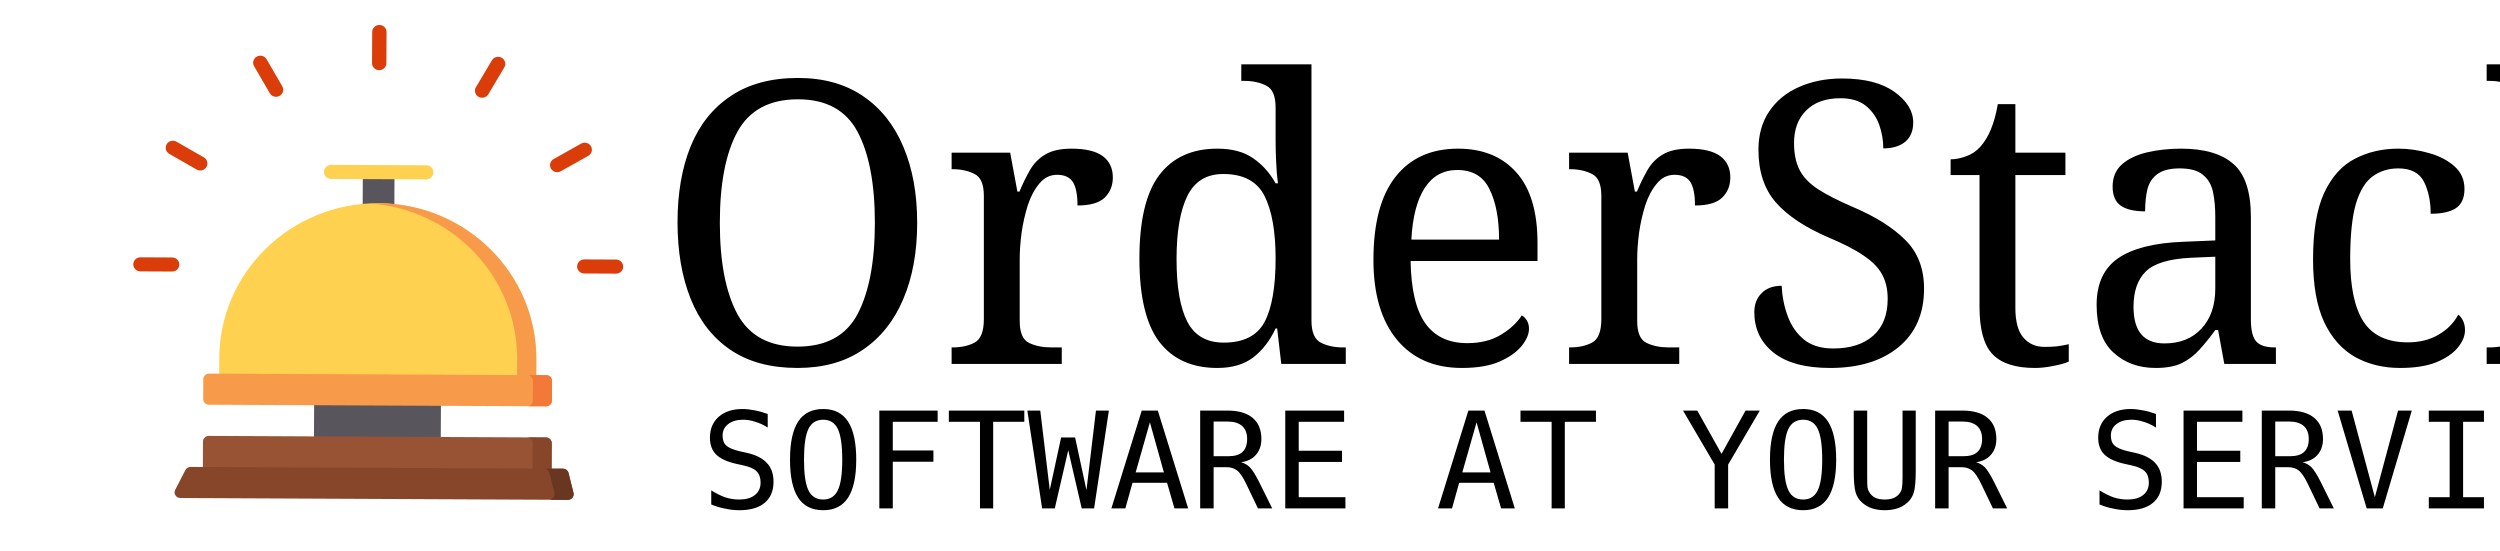
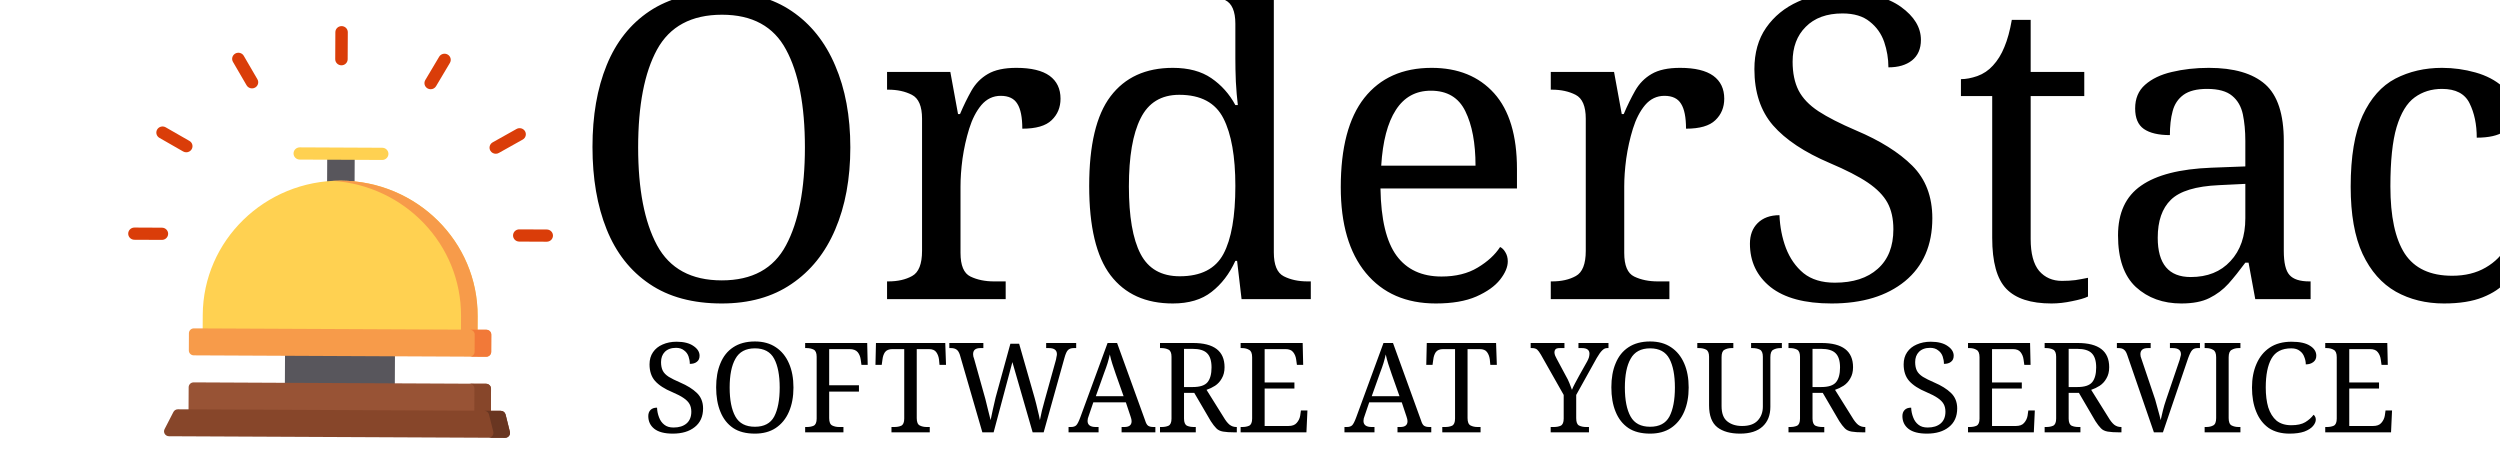
- <svg xmlns="http://www.w3.org/2000/svg" width="148.902mm" height="32.784mm" viewBox="0 0 148.902 32.784" version="1.1" id="svg8">
+ <svg xmlns="http://www.w3.org/2000/svg" width="154.777mm" height="28.694mm" viewBox="0 0 154.777 28.694" version="1.1" id="svg8">
  <defs id="defs2" />
-   <g id="layer1" transform="translate(0.2729723,-117.37)">
-     <flowRoot xml:space="preserve" id="flowRoot3713" style="font-style:normal;font-variant:normal;font-weight:normal;font-stretch:normal;font-size:96px;line-height:1.25;font-family:'Microsoft Himalaya';-inkscape-font-specification:'Microsoft Himalaya';letter-spacing:0px;word-spacing:0px;fill:#000000;fill-opacity:1;stroke:none">
-       <flowRegion id="flowRegion3715" style="font-style:normal;font-variant:normal;font-weight:normal;font-stretch:normal;font-size:96px;font-family:'Microsoft Himalaya';-inkscape-font-specification:'Microsoft Himalaya'">
-         <rect id="rect3717" width="574.286" height="74.286" x="97.143" y="253.948" style="font-style:normal;font-variant:normal;font-weight:normal;font-stretch:normal;font-size:96px;font-family:'Microsoft Himalaya';-inkscape-font-specification:'Microsoft Himalaya'" />
-       </flowRegion>
-       <flowPara id="flowPara3719" />
-     </flowRoot>
-     <flowRoot xml:space="preserve" id="flowRoot3774" style="font-style:normal;font-weight:normal;font-size:40px;line-height:1.25;font-family:sans-serif;letter-spacing:0px;word-spacing:0px;fill:#000000;fill-opacity:1;stroke:none">
-       <flowRegion id="flowRegion3776">
-         <rect id="rect3778" width="38.571" height="116.429" x="217.143" y="349.663" />
-       </flowRegion>
-       <flowPara id="flowPara3780" />
-     </flowRoot>
-     <flowRoot xml:space="preserve" id="flowRoot3782" style="font-style:normal;font-weight:normal;font-size:40px;line-height:1.25;font-family:sans-serif;letter-spacing:0px;word-spacing:0px;fill:#000000;fill-opacity:1;stroke:none">
-       <flowRegion id="flowRegion3784">
-         <rect id="rect3786" width="277.857" height="639.286" x="107.143" y="171.805" />
-       </flowRegion>
-       <flowPara id="flowPara3788" />
-     </flowRoot>
-     <flowRoot xml:space="preserve" id="flowRoot3957" style="font-style:normal;font-weight:normal;font-size:40px;line-height:1.25;font-family:sans-serif;letter-spacing:0px;word-spacing:0px;fill:#000000;fill-opacity:1;stroke:none" transform="matrix(0.2645833,0,0,0.2645833,0,87)">
-       <flowRegion id="flowRegion3959">
-         <rect id="rect3961" width="760" height="220" x="70" y="33.701" />
-       </flowRegion>
-       <flowPara id="flowPara3963" />
-     </flowRoot>
-     <text xml:space="preserve" style="font-style:normal;font-variant:normal;font-weight:normal;font-stretch:normal;font-size:23.089px;line-height:1.25;font-family:Garamond;-inkscape-font-specification:Garamond;letter-spacing:0px;word-spacing:0px;fill:#000000;fill-opacity:1;stroke:none;stroke-width:0.241" x="39.466" y="136.724" id="text3723-9" transform="scale(0.9833082,1.016975)">
-       <tspan id="tspan3721-3" x="39.466" y="136.724" style="font-style:normal;font-variant:normal;font-weight:normal;font-stretch:normal;font-size:23.089px;font-family:Garamond;-inkscape-font-specification:Garamond;stroke-width:0.241">OrderStack</tspan>
-     </text>
-     <text xml:space="preserve" style="font-style:normal;font-weight:normal;font-size:10.953px;line-height:1.25;font-family:sans-serif;letter-spacing:0px;word-spacing:0px;fill:#000000;fill-opacity:1;stroke:none;stroke-width:0.274" x="41.223" y="148.502" id="text3792-5" transform="scale(1.005782,0.9942516)">
-       <tspan id="tspan3790-2" x="41.223" y="148.502" style="font-style:normal;font-variant:normal;font-weight:normal;font-stretch:normal;font-size:8.032px;font-family:NSimSun;-inkscape-font-specification:NSimSun;stroke-width:0.274">SOFTWARE AT YOUR SERVICE</tspan>
-     </text>
-     <g id="g3851-4" transform="matrix(0.05699242,2.6946666e-4,-2.744501e-4,0.05595758,7.735821,118.5781)">
-       <rect x="189.73" y="399.24" style="fill:#58565c" width="132.53" height="52.35" data-original="#58565C" id="rect3847-4" />
-       <rect x="239.43" y="160.351" style="fill:#58565c" width="33.13" height="51.4" data-original="#58565C" id="rect3849-5" />
+   <g id="layer1" transform="translate(-40.13514,-122.0107)">
+     <g transform="translate(-21.57998,9.799933)" id="layer1-4">
+       <flowRoot style="font-style:normal;font-variant:normal;font-weight:normal;font-stretch:normal;font-size:96px;line-height:1.25;font-family:'Microsoft Himalaya';-inkscape-font-specification:'Microsoft Himalaya';letter-spacing:0px;word-spacing:0px;fill:#000000;fill-opacity:1;stroke:none" id="flowRoot3713" xml:space="preserve">
+         <flowRegion style="font-style:normal;font-variant:normal;font-weight:normal;font-stretch:normal;font-size:96px;font-family:'Microsoft Himalaya';-inkscape-font-specification:'Microsoft Himalaya'" id="flowRegion3715">
+           <rect style="font-style:normal;font-variant:normal;font-weight:normal;font-stretch:normal;font-size:96px;font-family:'Microsoft Himalaya';-inkscape-font-specification:'Microsoft Himalaya'" y="253.948" x="97.143" height="74.286" width="574.286" id="rect3717" />
+         </flowRegion>
+         <flowPara id="flowPara3719" />
+       </flowRoot>
+       <flowRoot style="font-style:normal;font-weight:normal;font-size:40px;line-height:1.25;font-family:sans-serif;letter-spacing:0px;word-spacing:0px;fill:#000000;fill-opacity:1;stroke:none" id="flowRoot3774" xml:space="preserve">
+         <flowRegion id="flowRegion3776">
+           <rect y="349.663" x="217.143" height="116.429" width="38.571" id="rect3778" />
+         </flowRegion>
+         <flowPara id="flowPara3780" />
+       </flowRoot>
+       <flowRoot style="font-style:normal;font-weight:normal;font-size:40px;line-height:1.25;font-family:sans-serif;letter-spacing:0px;word-spacing:0px;fill:#000000;fill-opacity:1;stroke:none" id="flowRoot3782" xml:space="preserve">
+         <flowRegion id="flowRegion3784">
+           <rect y="171.805" x="107.143" height="639.286" width="277.857" id="rect3786" />
+         </flowRegion>
+         <flowPara id="flowPara3788" />
+       </flowRoot>
+       <flowRoot transform="matrix(0.2645833,0,0,0.2645833,0,87)" style="font-style:normal;font-weight:normal;font-size:40px;line-height:1.25;font-family:sans-serif;letter-spacing:0px;word-spacing:0px;fill:#000000;fill-opacity:1;stroke:none" id="flowRoot3957" xml:space="preserve">
+         <flowRegion id="flowRegion3959">
+           <rect y="33.701" x="70" height="220" width="760" id="rect3961" />
+         </flowRegion>
+         <flowPara id="flowPara3963" />
+       </flowRoot>
+       <text transform="scale(0.9833082,1.016975)" id="text3723-9" y="128.543" x="98.629" style="font-style:normal;font-variant:normal;font-weight:normal;font-stretch:normal;font-size:25.796px;line-height:1.25;font-family:Garamond;-inkscape-font-specification:Garamond;letter-spacing:0px;word-spacing:0px;fill:#000000;fill-opacity:1;stroke:none;stroke-width:0.269" xml:space="preserve">
+         <tspan style="font-style:normal;font-variant:normal;font-weight:normal;font-stretch:normal;font-size:25.796px;font-family:Garamond;-inkscape-font-specification:Garamond;stroke-width:0.269" y="128.543" x="98.629" id="tspan3721-3">OrderStack</tspan>
+       </text>
+       <text transform="scale(0.9913606,1.008715)" id="text3792-5" y="137.775" x="102.363" style="font-style:normal;font-variant:normal;font-weight:normal;font-stretch:normal;font-size:10.472px;line-height:1.25;font-family:Garamond;-inkscape-font-specification:Garamond;letter-spacing:0px;word-spacing:0px;fill:#000000;fill-opacity:1;stroke:none;stroke-width:0.262" xml:space="preserve">
+         <tspan style="font-style:normal;font-variant:normal;font-weight:normal;font-stretch:normal;font-size:7.68px;font-family:Garamond;-inkscape-font-specification:Garamond;stroke-width:0.262" y="137.775" x="102.363" id="tspan3790-2">SOFTWARE AT YOUR SERVICE</tspan>
+       </text>
+       <g transform="matrix(0.05136183,2.4284459e-4,-2.4733569e-4,0.05042923,69.71688,113.5759)" id="g3851-4">
+         <rect id="rect3847-4" data-original="#58565C" height="52.35" width="132.53" style="fill:#58565c" y="399.24" x="189.73" />
+         <rect id="rect3849-5" data-original="#58565C" height="51.4" width="33.13" style="fill:#58565c" y="160.351" x="239.43" />
+       </g>
+       <path id="path3853-6" data-original="#FFD151" d="m 85.38,121.358 -5.105,-0.024 c -0.213,-7.8e-4 -0.386,0.167 -0.387,0.376 -9.91e-4,0.209 0.171,0.379 0.383,0.38 l 5.105,0.024 c 0.213,7.9e-4 0.386,-0.167 0.387,-0.376 9.92e-4,-0.209 -0.171,-0.379 -0.383,-0.38 z" style="fill:#ffd151;stroke-width:0.051" />
+       <g transform="matrix(0.05136183,2.4284459e-4,-2.4733569e-4,0.05042923,69.71688,113.5759)" id="g3869-2">
+         <path id="path3855-3" data-old_color="#D83D09" class="active-path" data-original="#B6E3EE" d="m 255.999,3.75 c -4.142,0 -7.5,3.357 -7.5,7.5 v 33.132 c 0,4.143 3.358,7.5 7.5,7.5 4.142,0 7.5,-3.357 7.5,-7.5 V 11.249 c 0,-4.141 -3.358,-7.499 -7.5,-7.499 z" style="fill:#da3d09" />
+         <path id="path3857-4" data-old_color="#D83D09" class="active-path" data-original="#B6E3EE" d="m 138.245,40.792 c -2.071,-3.588 -6.659,-4.815 -10.245,-2.745 -3.587,2.071 -4.816,6.658 -2.745,10.245 l 16.566,28.693 c 1.389,2.406 3.91,3.751 6.502,3.751 1.272,0 2.562,-0.324 3.743,-1.006 3.587,-2.071 4.816,-6.658 2.745,-10.245 z" style="fill:#da3d09" />
+         <path id="path3859-7" data-old_color="#D83D09" class="active-path" data-original="#B6E3EE" d="M 73.236,145.571 44.543,129.005 c -3.588,-2.071 -8.174,-0.843 -10.245,2.745 -2.071,3.587 -0.842,8.174 2.745,10.245 l 28.693,16.566 c 1.181,0.682 2.471,1.006 3.743,1.006 2.592,0 5.113,-1.345 6.502,-3.751 2.071,-3.587 0.842,-8.174 -2.745,-10.245 z" style="fill:#da3d09" />
+         <path id="path3861-2" data-old_color="#D83D09" class="active-path" data-original="#B6E3EE" d="M 40.632,252.249 H 7.5 c -4.142,0 -7.5,3.357 -7.5,7.5 0,4.143 3.358,7.5 7.5,7.5 h 33.132 c 4.142,0 7.5,-3.357 7.5,-7.5 0,-4.142 -3.358,-7.5 -7.5,-7.5 z" style="fill:#da3d09" />
+         <path id="path3863-8" data-old_color="#D83D09" class="active-path" data-original="#B6E3EE" d="m 504.499,252.249 h -33.132 c -4.142,0 -7.5,3.357 -7.5,7.5 0,4.143 3.358,7.5 7.5,7.5 h 33.132 c 4.142,0 7.5,-3.357 7.5,-7.5 0,-4.142 -3.358,-7.5 -7.5,-7.5 z" style="fill:#da3d09" />
+         <path id="path3865-7" data-old_color="#D83D09" class="active-path" data-original="#B6E3EE" d="m 477.701,131.749 c -2.071,-3.588 -6.658,-4.815 -10.245,-2.745 l -28.693,16.566 c -3.587,2.071 -4.816,6.658 -2.745,10.245 1.389,2.406 3.91,3.751 6.502,3.751 1.272,0 2.562,-0.324 3.743,-1.006 l 28.693,-16.566 c 3.587,-2.071 4.816,-6.658 2.745,-10.245 z" style="fill:#da3d09" />
+         <path id="path3867-3" data-old_color="#D83D09" class="active-path" data-original="#B6E3EE" d="m 383.999,38.047 c -3.587,-2.07 -8.174,-0.843 -10.245,2.745 l -16.566,28.693 c -2.071,3.587 -0.842,8.174 2.745,10.245 1.181,0.682 2.471,1.006 3.743,1.006 2.592,0 5.113,-1.345 6.502,-3.751 l 16.566,-28.693 c 2.071,-3.588 0.842,-8.174 -2.745,-10.245 z" style="fill:#da3d09" />
+       </g>
+       <path id="path3871-8" data-original="#FFD151" d="m 74.261,132.979 0.006,-1.27 c 0.023,-4.614 3.851,-8.336 8.55,-8.314 4.699,0.022 8.491,3.781 8.468,8.395 l -0.006,1.27 z" style="fill:#ffd151;stroke-width:0.051" />
+       <g transform="matrix(0.05136183,2.4284459e-4,-2.4733569e-4,0.05042923,69.71688,113.5759)" id="g3877-0">
+         <path id="path3873-3" data-original="#F79B4A" d="m 255.998,193.482 c -3.359,0 -6.691,0.112 -10,0.309 86.837,5.172 155.666,77.221 155.666,165.357 v 25.18 h 20 v -25.18 c 0,-91.494 -74.171,-165.666 -165.666,-165.666 z" style="fill:#f79b4a" />
+         <path id="path3875-5" data-original="#F79B4A" d="m 73.766,402.809 v -21.136 c 0,-3.314 2.686,-6 6,-6 h 352.467 c 3.314,0 6,2.686 6,6 v 21.136 c 0,3.314 -2.686,6 -6,6 H 79.766 c -3.314,0 -6,-2.687 -6,-6 z" style="fill:#f79b4a" />
+       </g>
+       <path id="path3879-4" data-original="#F27938" d="m 91.824,132.626 -1.027,-0.005 c 0.17,7.8e-4 0.308,0.137 0.307,0.304 l -0.005,1.066 c -8.4e-4,0.167 -0.139,0.302 -0.31,0.301 l 1.027,0.005 c 0.17,7.8e-4 0.309,-0.134 0.31,-0.301 l 0.005,-1.066 c 8.4e-4,-0.167 -0.137,-0.303 -0.307,-0.304 z" style="fill:#f27938;stroke-width:0.051" />
+       <path id="path3881-8" data-original="#985335" d="m 73.386,137.989 0.009,-1.804 c 7.96e-4,-0.167 0.139,-0.302 0.31,-0.301 l 18.103,0.086 c 0.17,7.9e-4 0.308,0.137 0.307,0.304 l -0.009,1.804 z" style="fill:#985335;stroke-width:0.051" />
+       <g transform="matrix(0.05136183,2.4284459e-4,-2.4733569e-4,0.05042923,69.71688,113.5759)" id="g3887-2">
+         <path id="path3883-1" data-original="#87462A" d="m 432.233,441.981 h -20 c 3.314,0 6,2.686 6,6 v 35.768 h 20 v -35.768 c 0,-3.314 -2.687,-6 -6,-6 z" style="fill:#87462a" />
+         <path id="path3885-7" data-original="#87462A" d="M 450.114,475.117 H 60.908 c -2.273,0 -4.35,1.284 -5.367,3.317 l -10.566,21.132 c -1.995,3.989 0.906,8.683 5.367,8.683 h 405.056 c 3.903,0 6.768,-3.668 5.821,-7.455 l -5.283,-21.132 c -0.669,-2.671 -3.069,-4.545 -5.822,-4.545 z" style="fill:#87462a" />
+       </g>
+       <path id="path3889-2" class="" data-original="#693621" d="m 93.282,138.943 -0.266,-1.067 c -0.034,-0.135 -0.156,-0.23 -0.298,-0.231 l -1.027,-0.005 c 0.141,6.2e-4 0.264,0.096 0.298,0.231 l 0.266,1.067 c 0.048,0.191 -0.1,0.375 -0.301,0.375 l 1.027,0.005 c 0.2,7.8e-4 0.348,-0.183 0.301,-0.375 z" style="fill:#693621;stroke-width:0.051" />
+       <flowRoot transform="matrix(0.2645833,0,0,0.2645833,0,87)" style="font-style:normal;font-weight:normal;font-size:40px;line-height:1.25;font-family:sans-serif;letter-spacing:0px;word-spacing:0px;fill:#000000;fill-opacity:1;stroke:none" id="flowRoot4055" xml:space="preserve">
+         <flowRegion id="flowRegion4057">
+           <rect y="53.701" x="70" height="210" width="720" id="rect4059" />
+         </flowRegion>
+         <flowPara id="flowPara4061" />
+       </flowRoot>
+       <flowRoot transform="matrix(0.2645833,0,0,0.2645833,0,87)" style="font-style:normal;font-weight:normal;font-size:40px;line-height:1.25;font-family:sans-serif;letter-spacing:0px;word-spacing:0px;fill:#000000;fill-opacity:1;stroke:none" id="flowRoot4962" xml:space="preserve">
+         <flowRegion id="flowRegion4964">
+           <rect y="93.701" x="20" height="150" width="720" id="rect4966" />
+         </flowRegion>
+         <flowPara id="flowPara4968" />
+       </flowRoot>
+       <flowRoot transform="matrix(0.2645833,0,0,0.2645833,0,87)" style="font-style:normal;font-weight:normal;font-size:40px;line-height:1.25;font-family:sans-serif;letter-spacing:0px;word-spacing:0px;fill:#000000;fill-opacity:1;stroke:none" id="flowRoot4970" xml:space="preserve">
+         <flowRegion id="flowRegion4972">
+           <rect y="23.701" x="-70" height="220" width="820" id="rect4974" />
+         </flowRegion>
+         <flowPara id="flowPara4976" />
+       </flowRoot>
+       <flowRoot xml:space="preserve" id="flowRoot125" style="font-style:normal;font-weight:normal;font-size:40px;line-height:1.25;font-family:sans-serif;letter-spacing:0px;word-spacing:0px;fill:#000000;fill-opacity:1;stroke:none" transform="matrix(0.2645833,0,0,0.2645833,21.57998,-9.799933)">
+         <flowRegion id="flowRegion127">
+           <rect id="rect129" width="191.429" height="107.857" x="470.714" y="570.377" />
+         </flowRegion>
+         <flowPara id="flowPara131" />
+       </flowRoot>
    </g>
-     <path style="fill:#ffd151;stroke-width:0.056" d="m 25.116,127.214 -5.665,-0.027 c -0.236,-8.7e-4 -0.428,0.186 -0.43,0.418 -0.001,0.232 0.189,0.421 0.425,0.422 l 5.665,0.027 c 0.236,8.7e-4 0.428,-0.186 0.43,-0.418 0.001,-0.232 -0.189,-0.421 -0.425,-0.422 z" data-original="#FFD151" id="path3853-6" />
-     <g id="g3869-2" transform="matrix(0.05699242,2.6946666e-4,-2.744501e-4,0.05595758,7.735821,118.5781)">
-       <path style="fill:#da3d09" d="m 255.999,3.75 c -4.142,0 -7.5,3.357 -7.5,7.5 v 33.132 c 0,4.143 3.358,7.5 7.5,7.5 4.142,0 7.5,-3.357 7.5,-7.5 V 11.249 c 0,-4.141 -3.358,-7.499 -7.5,-7.499 z" data-original="#B6E3EE" class="active-path" data-old_color="#D83D09" id="path3855-3" />
-       <path style="fill:#da3d09" d="m 138.245,40.792 c -2.071,-3.588 -6.659,-4.815 -10.245,-2.745 -3.587,2.071 -4.816,6.658 -2.745,10.245 l 16.566,28.693 c 1.389,2.406 3.91,3.751 6.502,3.751 1.272,0 2.562,-0.324 3.743,-1.006 3.587,-2.071 4.816,-6.658 2.745,-10.245 z" data-original="#B6E3EE" class="active-path" data-old_color="#D83D09" id="path3857-4" />
-       <path style="fill:#da3d09" d="M 73.236,145.571 44.543,129.005 c -3.588,-2.071 -8.174,-0.843 -10.245,2.745 -2.071,3.587 -0.842,8.174 2.745,10.245 l 28.693,16.566 c 1.181,0.682 2.471,1.006 3.743,1.006 2.592,0 5.113,-1.345 6.502,-3.751 2.071,-3.587 0.842,-8.174 -2.745,-10.245 z" data-original="#B6E3EE" class="active-path" data-old_color="#D83D09" id="path3859-7" />
-       <path style="fill:#da3d09" d="M 40.632,252.249 H 7.5 c -4.142,0 -7.5,3.357 -7.5,7.5 0,4.143 3.358,7.5 7.5,7.5 h 33.132 c 4.142,0 7.5,-3.357 7.5,-7.5 0,-4.142 -3.358,-7.5 -7.5,-7.5 z" data-original="#B6E3EE" class="active-path" data-old_color="#D83D09" id="path3861-2" />
-       <path style="fill:#da3d09" d="m 504.499,252.249 h -33.132 c -4.142,0 -7.5,3.357 -7.5,7.5 0,4.143 3.358,7.5 7.5,7.5 h 33.132 c 4.142,0 7.5,-3.357 7.5,-7.5 0,-4.142 -3.358,-7.5 -7.5,-7.5 z" data-original="#B6E3EE" class="active-path" data-old_color="#D83D09" id="path3863-8" />
-       <path style="fill:#da3d09" d="m 477.701,131.749 c -2.071,-3.588 -6.658,-4.815 -10.245,-2.745 l -28.693,16.566 c -3.587,2.071 -4.816,6.658 -2.745,10.245 1.389,2.406 3.91,3.751 6.502,3.751 1.272,0 2.562,-0.324 3.743,-1.006 l 28.693,-16.566 c 3.587,-2.071 4.816,-6.658 2.745,-10.245 z" data-original="#B6E3EE" class="active-path" data-old_color="#D83D09" id="path3865-7" />
-       <path style="fill:#da3d09" d="m 383.999,38.047 c -3.587,-2.07 -8.174,-0.843 -10.245,2.745 l -16.566,28.693 c -2.071,3.587 -0.842,8.174 2.745,10.245 1.181,0.682 2.471,1.006 3.743,1.006 2.592,0 5.113,-1.345 6.502,-3.751 l 16.566,-28.693 c 2.071,-3.588 0.842,-8.174 -2.745,-10.245 z" data-original="#B6E3EE" class="active-path" data-old_color="#D83D09" id="path3867-3" />
-     </g>
-     <path style="fill:#ffd151;stroke-width:0.056" d="m 12.779,140.108 0.007,-1.409 c 0.025,-5.12 4.273,-9.25 9.487,-9.226 5.215,0.025 9.421,4.195 9.396,9.315 l -0.007,1.409 z" data-original="#FFD151" id="path3871-8" />
-     <g id="g3877-0" transform="matrix(0.05699242,2.6946666e-4,-2.744501e-4,0.05595758,7.735821,118.5781)">
-       <path style="fill:#f79b4a" d="m 255.998,193.482 c -3.359,0 -6.691,0.112 -10,0.309 86.837,5.172 155.666,77.221 155.666,165.357 v 25.18 h 20 v -25.18 c 0,-91.494 -74.171,-165.666 -165.666,-165.666 z" data-original="#F79B4A" id="path3873-3" />
-       <path style="fill:#f79b4a" d="m 73.766,402.809 v -21.136 c 0,-3.314 2.686,-6 6,-6 h 352.467 c 3.314,0 6,2.686 6,6 v 21.136 c 0,3.314 -2.686,6 -6,6 H 79.766 c -3.314,0 -6,-2.687 -6,-6 z" data-original="#F79B4A" id="path3875-5" />
-     </g>
-     <path style="fill:#f27938;stroke-width:0.056" d="m 32.267,139.716 -1.14,-0.006 c 0.189,8.6e-4 0.341,0.152 0.34,0.337 l -0.006,1.183 c -9.32e-4,0.185 -0.155,0.335 -0.344,0.334 l 1.14,0.006 c 0.189,8.7e-4 0.343,-0.149 0.344,-0.334 l 0.006,-1.183 c 9.32e-4,-0.185 -0.151,-0.336 -0.34,-0.337 z" data-original="#F27938" id="path3879-4" />
-     <path style="fill:#985335;stroke-width:0.056" d="m 11.807,145.667 0.01,-2.001 c 8.83e-4,-0.185 0.155,-0.335 0.344,-0.334 l 20.088,0.095 c 0.189,8.7e-4 0.341,0.152 0.34,0.337 l -0.01,2.001 z" data-original="#985335" id="path3881-8" />
-     <g id="g3887-2" transform="matrix(0.05699242,2.6946666e-4,-2.744501e-4,0.05595758,7.735821,118.5781)">
-       <path style="fill:#87462a" d="m 432.233,441.981 h -20 c 3.314,0 6,2.686 6,6 v 35.768 h 20 v -35.768 c 0,-3.314 -2.687,-6 -6,-6 z" data-original="#87462A" id="path3883-1" />
-       <path style="fill:#87462a" d="M 450.114,475.117 H 60.908 c -2.273,0 -4.35,1.284 -5.367,3.317 l -10.566,21.132 c -1.995,3.989 0.906,8.683 5.367,8.683 h 405.056 c 3.903,0 6.768,-3.668 5.821,-7.455 l -5.283,-21.132 c -0.669,-2.671 -3.069,-4.545 -5.822,-4.545 z" data-original="#87462A" id="path3885-7" />
-     </g>
-     <path style="fill:#693621;stroke-width:0.056" d="m 33.884,146.726 -0.295,-1.184 c -0.037,-0.15 -0.174,-0.255 -0.331,-0.256 l -1.14,-0.006 c 0.157,6.9e-4 0.293,0.106 0.331,0.256 l 0.295,1.184 c 0.053,0.212 -0.111,0.417 -0.334,0.416 l 1.14,0.006 c 0.222,8.7e-4 0.387,-0.203 0.334,-0.416 z" data-original="#693621" class="" id="path3889-2" />
-     <flowRoot xml:space="preserve" id="flowRoot4055" style="font-style:normal;font-weight:normal;font-size:40px;line-height:1.25;font-family:sans-serif;letter-spacing:0px;word-spacing:0px;fill:#000000;fill-opacity:1;stroke:none" transform="matrix(0.2645833,0,0,0.2645833,0,87)">
-       <flowRegion id="flowRegion4057">
-         <rect id="rect4059" width="720" height="210" x="70" y="53.701" />
-       </flowRegion>
-       <flowPara id="flowPara4061" />
-     </flowRoot>
-     <flowRoot xml:space="preserve" id="flowRoot4962" style="font-style:normal;font-weight:normal;font-size:40px;line-height:1.25;font-family:sans-serif;letter-spacing:0px;word-spacing:0px;fill:#000000;fill-opacity:1;stroke:none" transform="matrix(0.2645833,0,0,0.2645833,0,87)">
-       <flowRegion id="flowRegion4964">
-         <rect id="rect4966" width="720" height="150" x="20" y="93.701" />
-       </flowRegion>
-       <flowPara id="flowPara4968" />
-     </flowRoot>
-     <flowRoot xml:space="preserve" id="flowRoot4970" style="font-style:normal;font-weight:normal;font-size:40px;line-height:1.25;font-family:sans-serif;letter-spacing:0px;word-spacing:0px;fill:#000000;fill-opacity:1;stroke:none" transform="matrix(0.2645833,0,0,0.2645833,0,87)">
-       <flowRegion id="flowRegion4972">
-         <rect id="rect4974" width="820" height="220" x="-70" y="23.701" />
-       </flowRegion>
-       <flowPara id="flowPara4976" />
-     </flowRoot>
  </g>
</svg>
